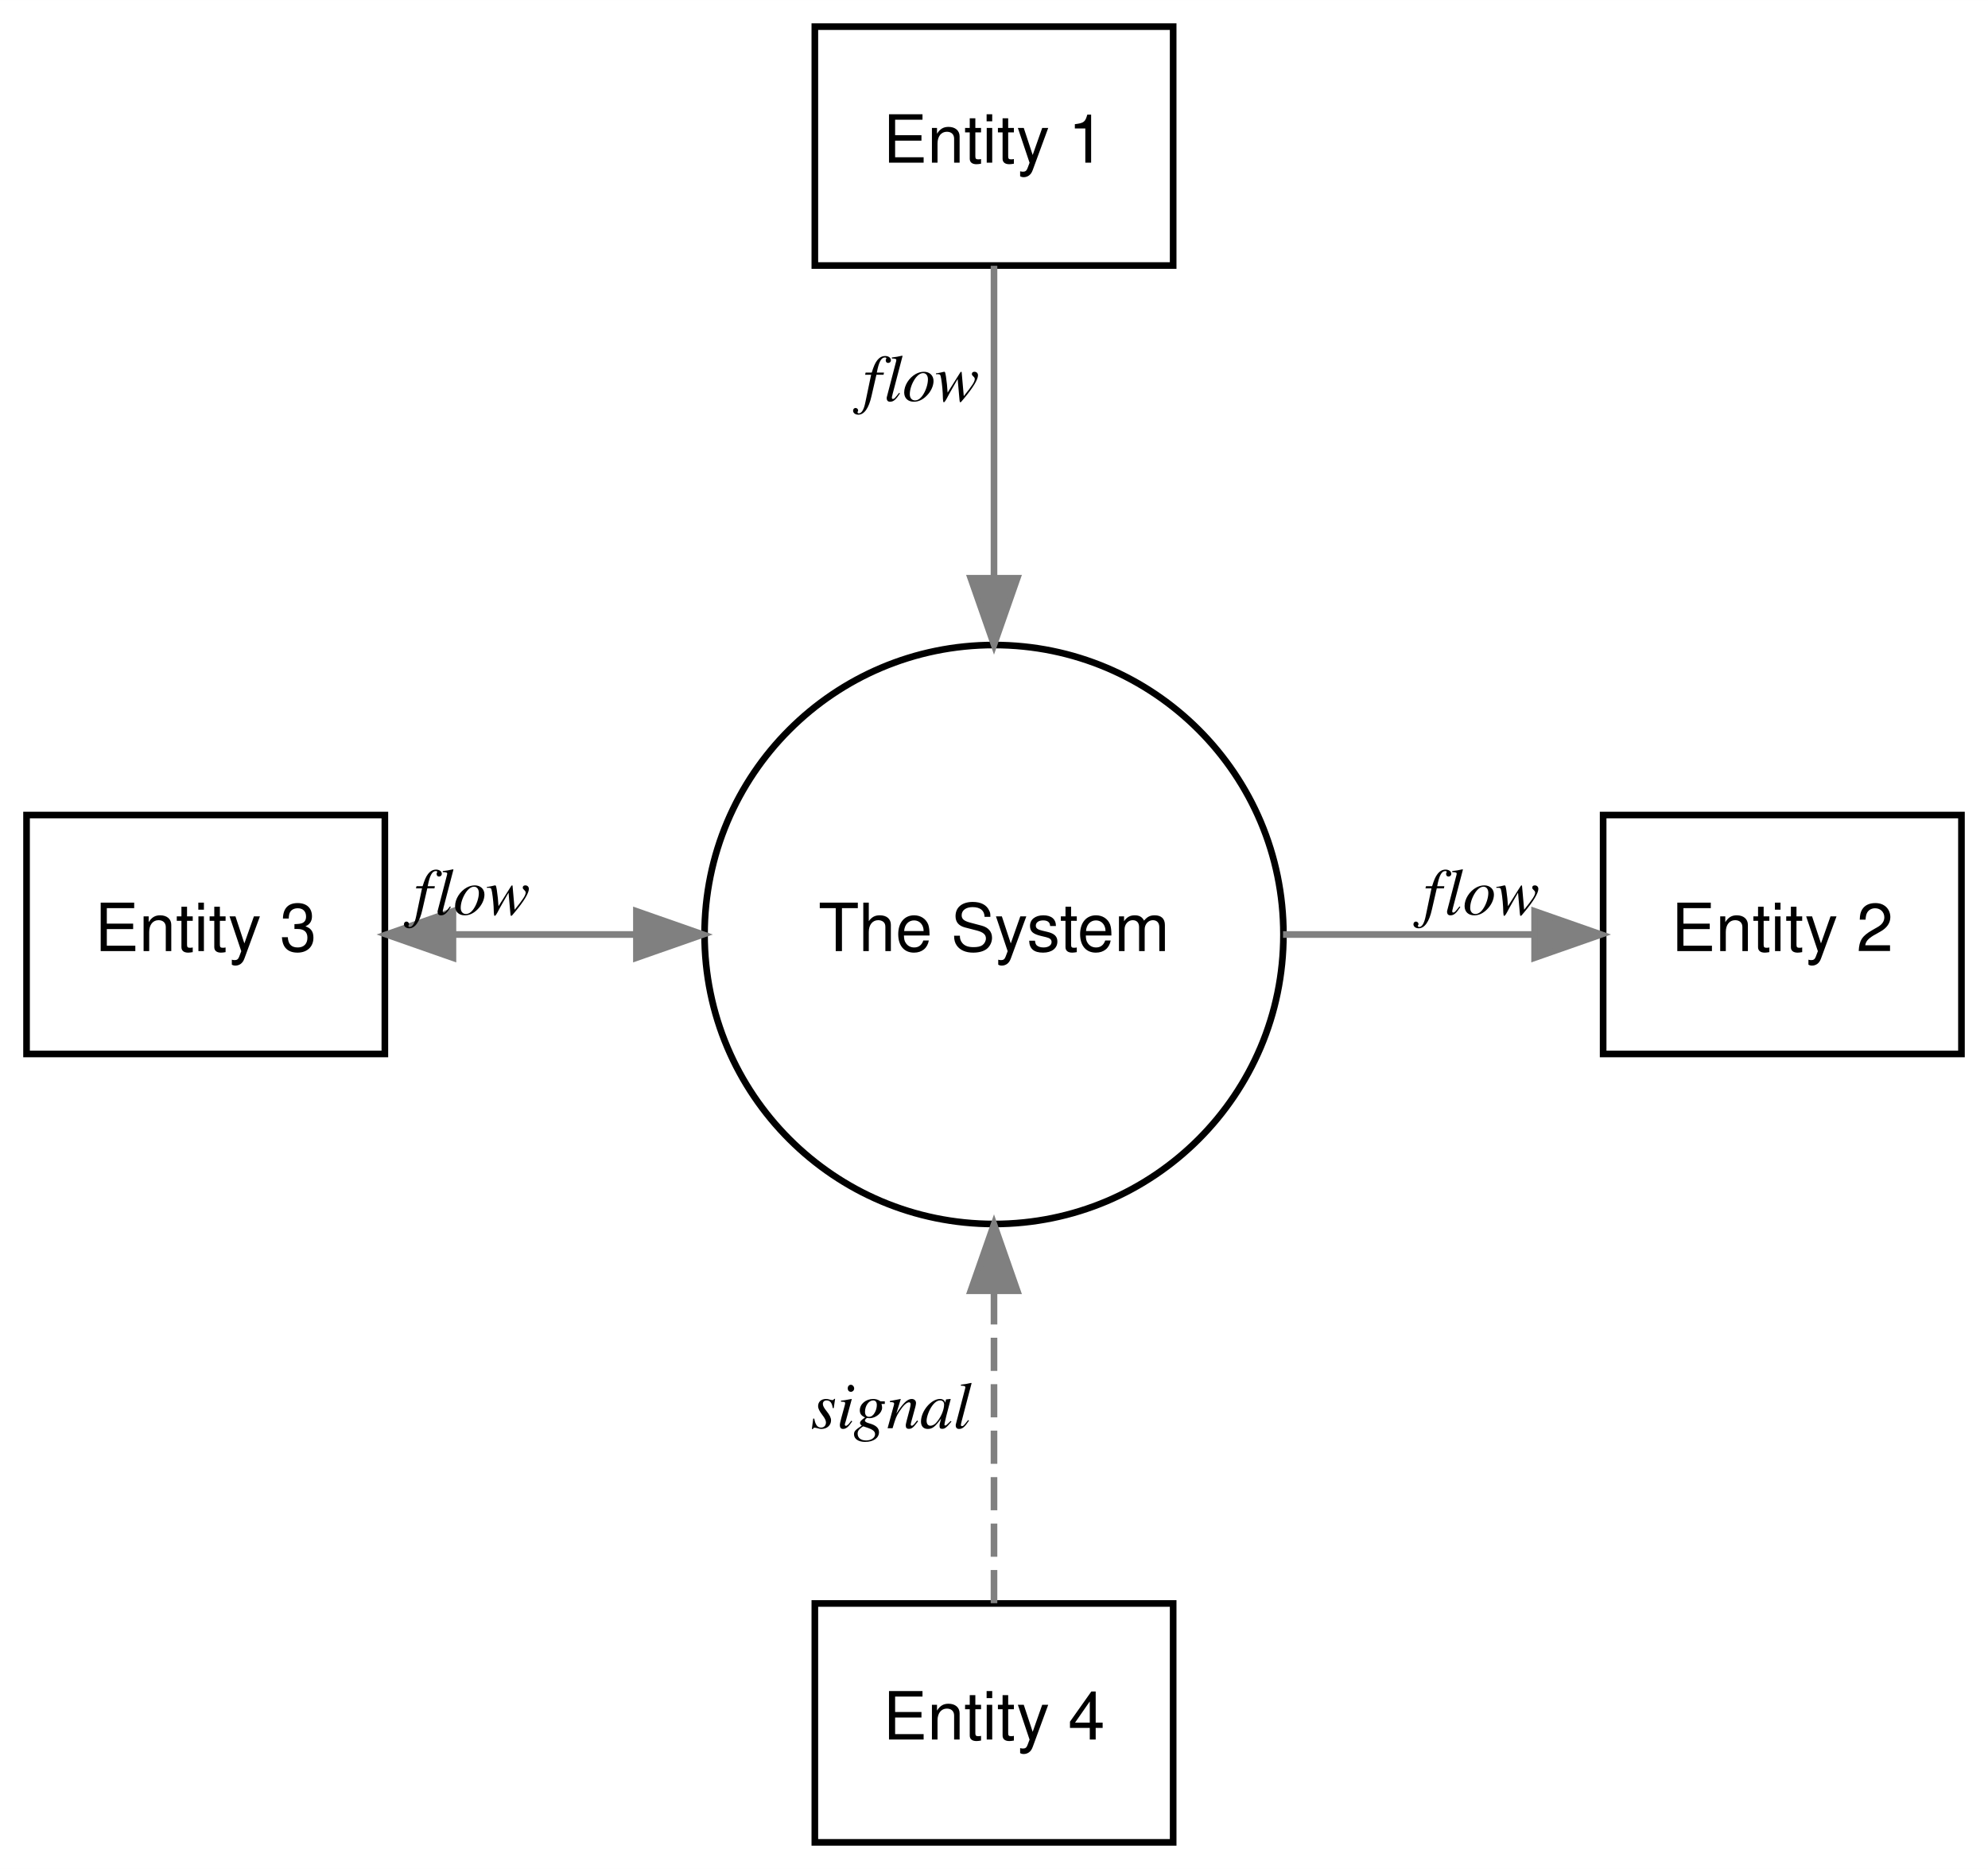
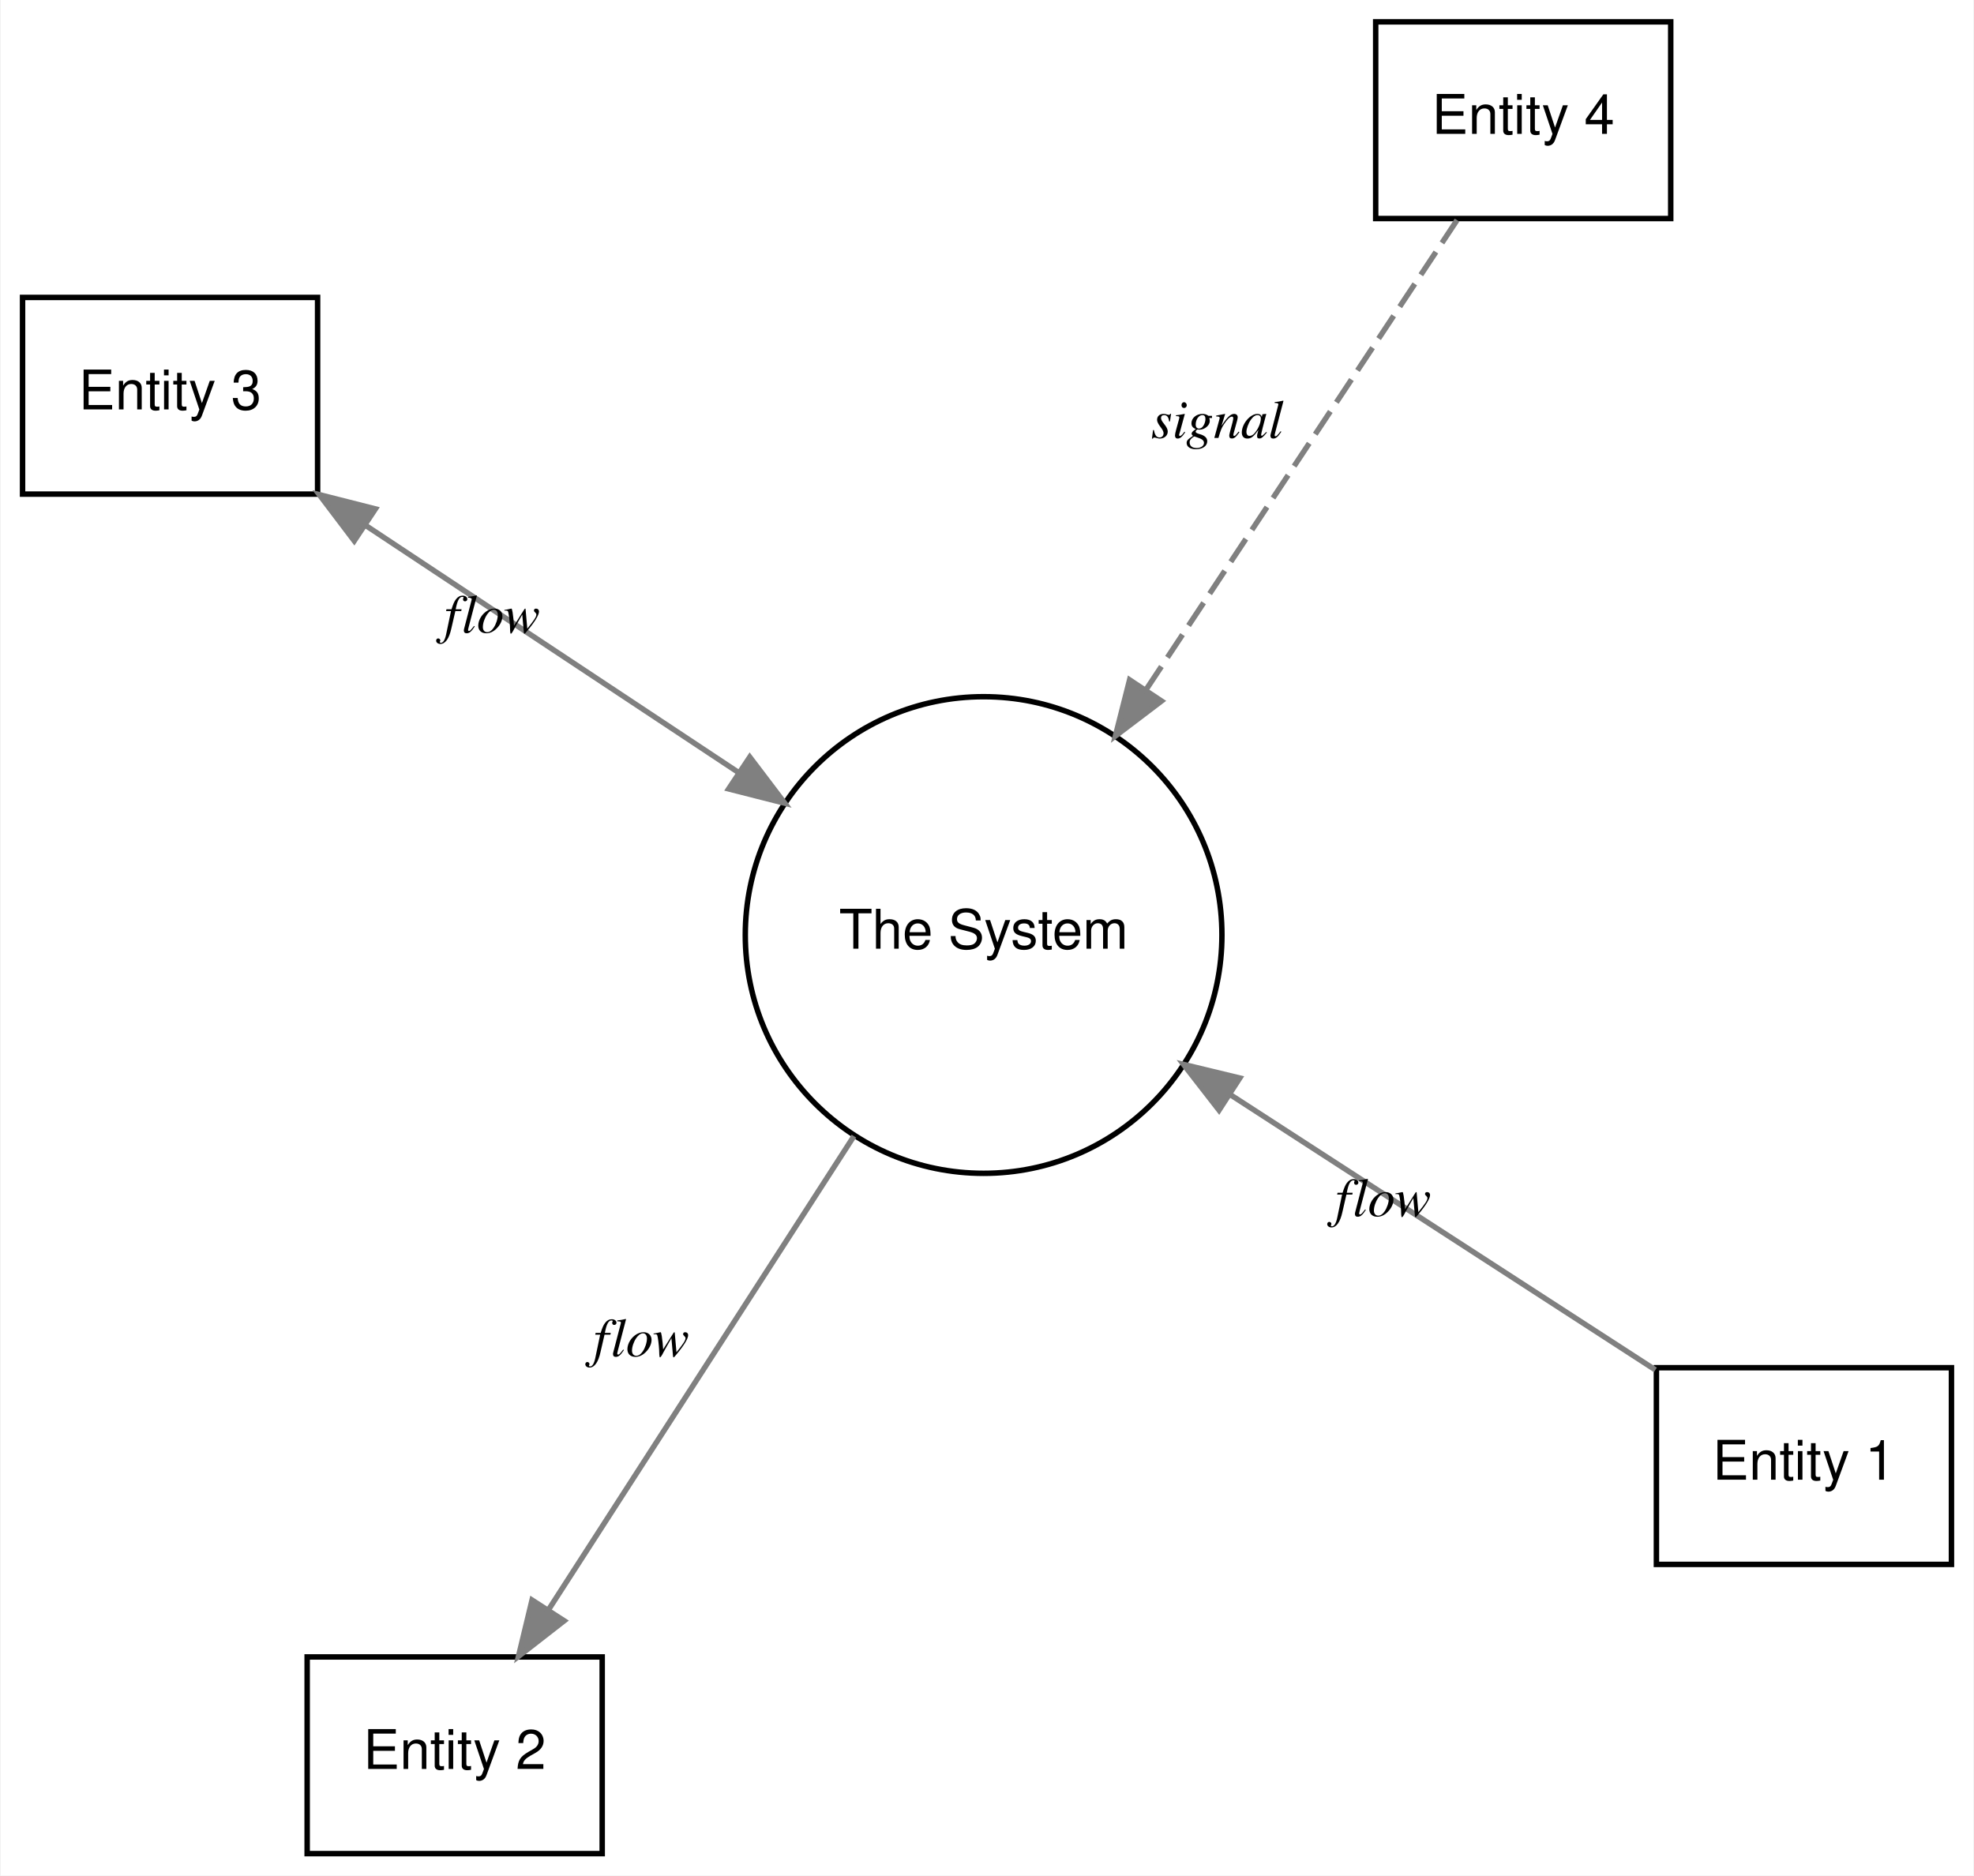
- <svg xmlns="http://www.w3.org/2000/svg" width="300pt" height="282pt" viewBox="0.00 0.00 299.60 281.60">
-   <g id="graph0" class="graph" transform="scale(1 1) rotate(0) translate(4 277.6)">
-     <polygon fill="white" stroke="transparent" points="-4,4 -4,-277.6 295.6,-277.6 295.6,4 -4,4" />
+ <svg xmlns="http://www.w3.org/2000/svg" width="361pt" height="343pt" viewBox="0.00 0.00 361.04 343.28">
+   <g id="graph0" class="graph" transform="scale(1 1) rotate(0) translate(4 339.28)">
+     <polygon fill="white" stroke="transparent" points="-4,4 -4,-339.28 357.04,-339.28 357.04,4 -4,4" />
    <g id="node1" class="node">
-       <ellipse fill="none" stroke="black" cx="145.8" cy="-136.8" rx="43.62" ry="43.62" />
-       <text text-anchor="middle" x="145.8" y="-134.3" font-family="Helvetica,sans-Serif" font-size="10.00">The System</text>
+       <ellipse fill="none" stroke="black" cx="175.9" cy="-168.14" rx="43.62" ry="43.62" />
+       <text text-anchor="middle" x="175.9" y="-165.64" font-family="Helvetica,sans-Serif" font-size="10.00">The System</text>
+     </g>
+     <g id="node2" class="node">
+       <polygon fill="none" stroke="black" points="353.04,-88.94 299.04,-88.94 299.04,-52.94 353.04,-52.94 353.04,-88.94" />
+       <text text-anchor="middle" x="326.04" y="-68.44" font-family="Helvetica,sans-Serif" font-size="10.00">Entity 1</text>
+     </g>
+     <g id="edge1" class="edge">
+       <path fill="none" stroke="gray" d="M298.85,-88.54C277.23,-102.54 246.52,-122.42 221.2,-138.82" />
+       <polygon fill="gray" stroke="gray" points="218.99,-136.08 212.49,-144.45 222.79,-141.96 218.99,-136.08" />
+       <text text-anchor="middle" x="249.03" y="-116.68" font-family="Times,serif" font-style="italic" font-size="10.00">flow</text>
    </g>
    <g id="node3" class="node">
-       <polygon fill="none" stroke="black" points="291.6,-154.8 237.6,-154.8 237.6,-118.8 291.6,-118.8 291.6,-154.8" />
-       <text text-anchor="middle" x="264.6" y="-134.3" font-family="Helvetica,sans-Serif" font-size="10.00">Entity 2</text>
+       <polygon fill="none" stroke="black" points="106.09,-36 52.09,-36 52.09,0 106.09,0 106.09,-36" />
+       <text text-anchor="middle" x="79.09" y="-15.5" font-family="Helvetica,sans-Serif" font-size="10.00">Entity 2</text>
    </g>
    <g id="edge2" class="edge">
-       <path fill="none" stroke="gray" d="M189.36,-136.8C201.76,-136.8 215.15,-136.8 227.14,-136.8" />
-       <polygon fill="gray" stroke="gray" points="227.27,-140.3 237.27,-136.8 227.27,-133.3 227.27,-140.3" />
-       <text text-anchor="middle" x="219.25" y="-139.8" font-family="Times,serif" font-style="italic" font-size="10.00">flow</text>
-     </g>
-     <g id="node2" class="node">
-       <polygon fill="none" stroke="black" points="172.8,-273.6 118.8,-273.6 118.8,-237.6 172.8,-237.6 172.8,-273.6" />
-       <text text-anchor="middle" x="145.8" y="-253.1" font-family="Helvetica,sans-Serif" font-size="10.00">Entity 1</text>
-     </g>
-     <g id="edge1" class="edge">
-       <path fill="none" stroke="gray" d="M145.8,-237.56C145.8,-225.03 145.8,-207.64 145.8,-190.82" />
-       <polygon fill="gray" stroke="gray" points="149.3,-190.48 145.8,-180.48 142.3,-190.48 149.3,-190.48" />
-       <text text-anchor="middle" x="134.8" y="-217.19" font-family="Times,serif" font-style="italic" font-size="10.00">flow</text>
+       <path fill="none" stroke="gray" d="M96.33,-44.74C111.88,-68.85 134.88,-104.52 152.16,-131.32" />
+       <polygon fill="gray" stroke="gray" points="99.13,-42.62 90.77,-36.11 93.25,-46.41 99.13,-42.62" />
+       <text text-anchor="middle" x="113.24" y="-91.03" font-family="Times,serif" font-style="italic" font-size="10.00">flow</text>
    </g>
    <g id="node4" class="node">
-       <polygon fill="none" stroke="black" points="54,-154.8 0,-154.8 0,-118.8 54,-118.8 54,-154.8" />
-       <text text-anchor="middle" x="27" y="-134.3" font-family="Helvetica,sans-Serif" font-size="10.00">Entity 3</text>
+       <polygon fill="none" stroke="black" points="54,-284.84 0,-284.84 0,-248.84 54,-248.84 54,-284.84" />
+       <text text-anchor="middle" x="27" y="-264.34" font-family="Helvetica,sans-Serif" font-size="10.00">Entity 3</text>
    </g>
    <g id="edge3" class="edge">
-       <path fill="none" stroke="gray" d="M64.32,-136.8C73.08,-136.8 82.59,-136.8 91.91,-136.8" />
-       <polygon fill="gray" stroke="gray" points="64.26,-133.3 54.26,-136.8 64.26,-140.3 64.26,-133.3" />
-       <polygon fill="gray" stroke="gray" points="91.91,-140.3 101.91,-136.8 91.91,-133.3 91.91,-140.3" />
-       <text text-anchor="middle" x="67.12" y="-139.8" font-family="Times,serif" font-style="italic" font-size="10.00">flow</text>
+       <path fill="none" stroke="gray" d="M62.84,-243.08C83.33,-229.5 109.21,-212.35 131.05,-197.88" />
+       <polygon fill="gray" stroke="gray" points="60.71,-240.29 54.31,-248.74 64.58,-246.13 60.71,-240.29" />
+       <polygon fill="gray" stroke="gray" points="133.1,-200.71 139.5,-192.27 129.23,-194.88 133.1,-200.71" />
+       <text text-anchor="middle" x="85.94" y="-223.48" font-family="Times,serif" font-style="italic" font-size="10.00">flow</text>
    </g>
    <g id="node5" class="node">
-       <polygon fill="none" stroke="black" points="172.8,-36 118.8,-36 118.8,0 172.8,0 172.8,-36" />
-       <text text-anchor="middle" x="145.8" y="-15.5" font-family="Helvetica,sans-Serif" font-size="10.00">Entity 4</text>
+       <polygon fill="none" stroke="black" points="301.66,-335.28 247.66,-335.28 247.66,-299.28 301.66,-299.28 301.66,-335.28" />
+       <text text-anchor="middle" x="274.66" y="-314.78" font-family="Helvetica,sans-Serif" font-size="10.00">Entity 4</text>
    </g>
    <g id="edge4" class="edge">
-       <path fill="none" stroke="gray" stroke-dasharray="5,2" d="M145.8,-36.04C145.8,-48.57 145.8,-65.96 145.8,-82.78" />
-       <polygon fill="gray" stroke="gray" points="142.3,-83.12 145.8,-93.12 149.3,-83.12 142.3,-83.12" />
-       <text text-anchor="middle" x="130.3" y="-62.41" font-family="Times,serif" font-style="italic" font-size="10.00">signal</text>
+       <path fill="none" stroke="gray" stroke-dasharray="5,2" d="M262.55,-298.99C248.5,-277.78 224.83,-242.03 205.77,-213.25" />
+       <polygon fill="gray" stroke="gray" points="208.46,-210.97 200.02,-204.57 202.62,-214.84 208.46,-210.97" />
+       <text text-anchor="middle" x="218.66" y="-259.12" font-family="Times,serif" font-style="italic" font-size="10.00">signal</text>
    </g>
  </g>
</svg>
